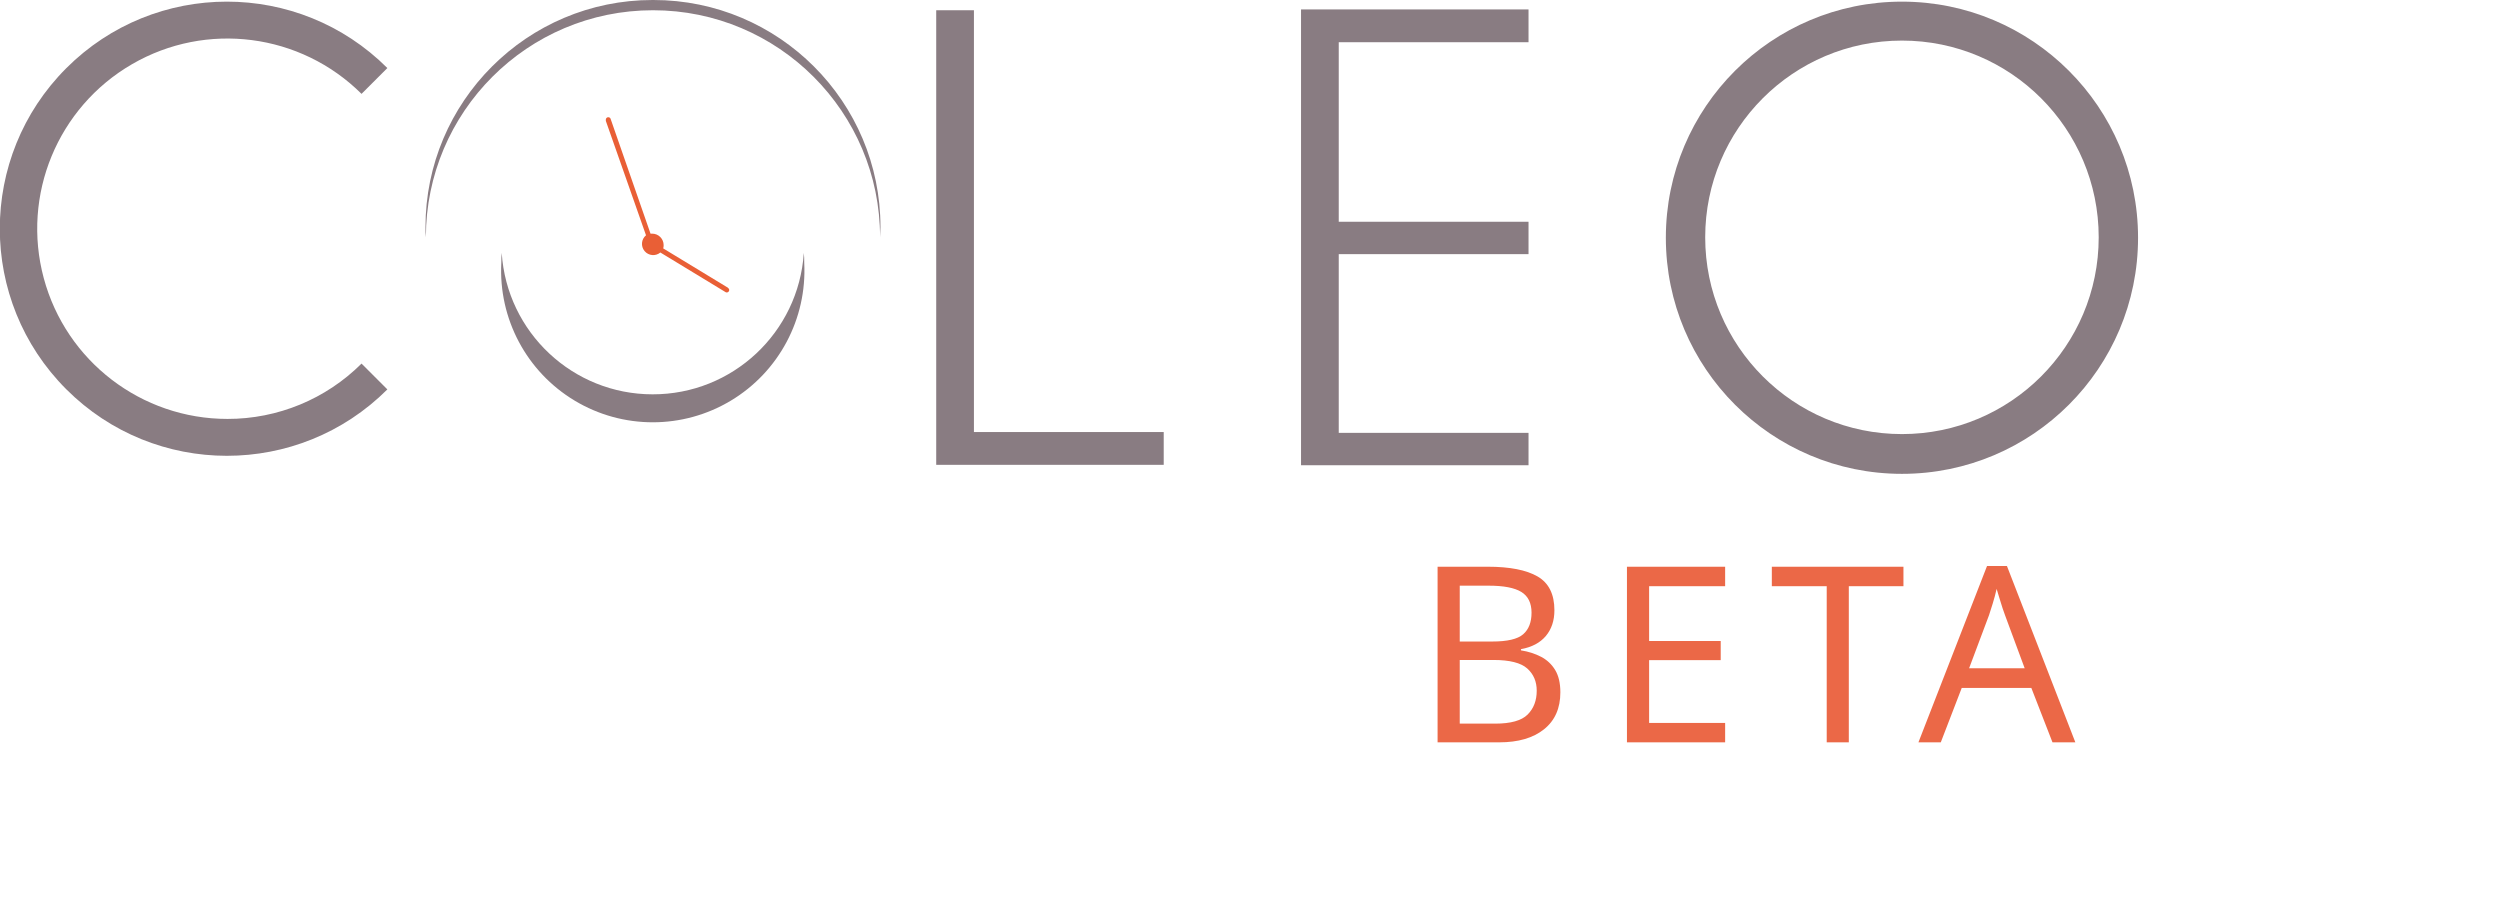
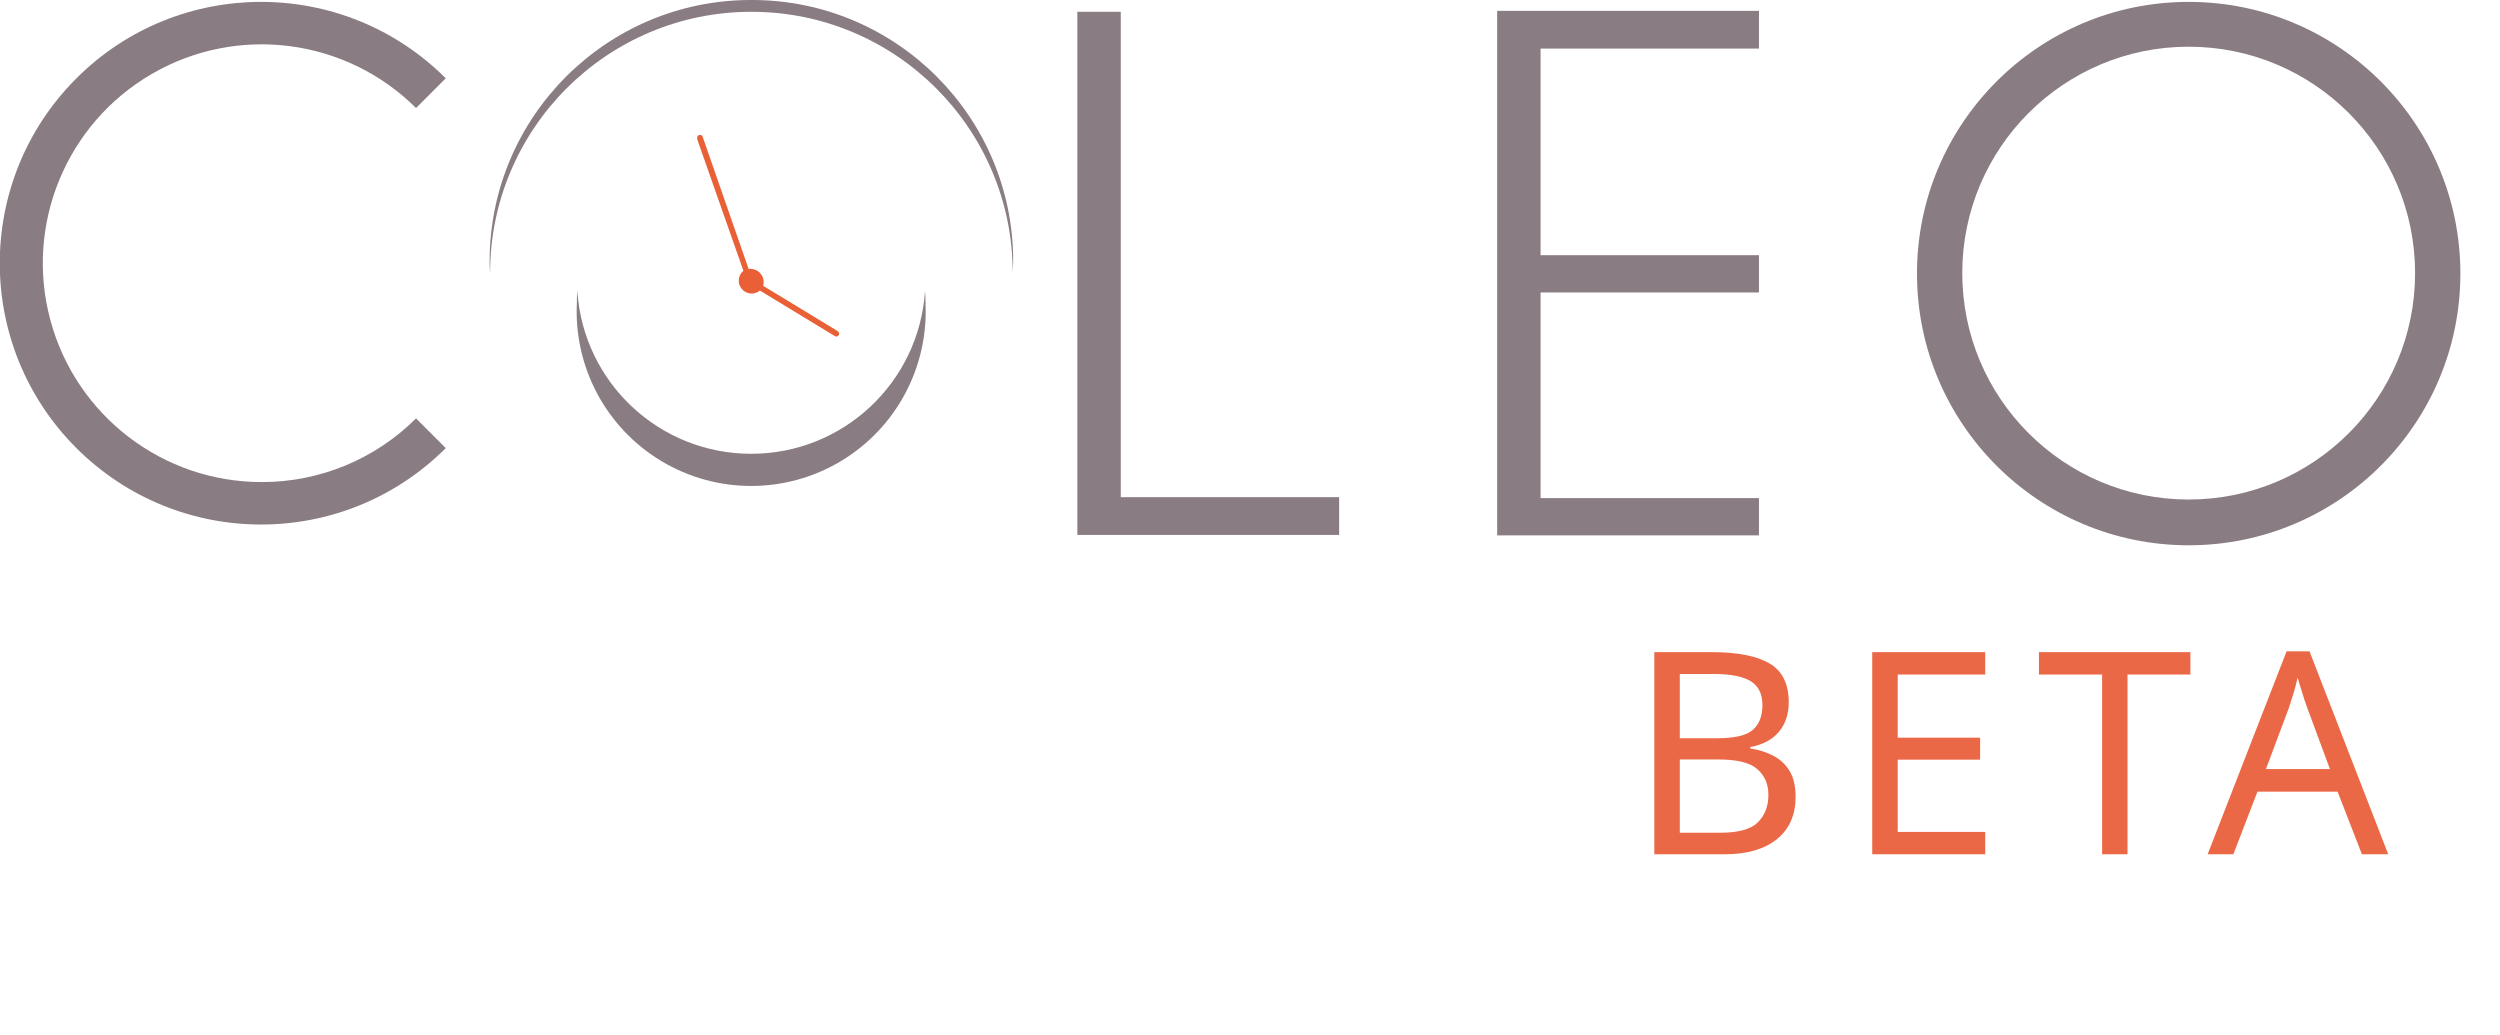
- <svg xmlns="http://www.w3.org/2000/svg" id="Calque_1" data-name="Calque 1" viewBox="0 0 609.9 219.4">
+ <svg xmlns="http://www.w3.org/2000/svg" id="Calque_1" data-name="Calque 1" viewBox="0 0 530 219.4">
  <defs>
    <style>.cls-1{fill:#897c82;}.cls-2{fill:#e95f36;}.cls-3{font-size:60px;fill:#eb6847;font-family:Geneva, Geneva;letter-spacing:0.12em;}</style>
  </defs>
  <g id="Calque_2" data-name="Calque 2">
    <g id="Calque_1-2" data-name="Calque 1-2">
      <path class="cls-1" d="M159.3,0a55.4,55.4,0,0,0-55.4,55.4h0a20.9,20.9,0,0,0,.1,2.5,55.4,55.4,0,0,1,110.8,0c0-.8.1-1.7.1-2.5A55.4,55.4,0,0,0,159.5,0Z" transform="translate(-0.1 0)" />
      <path class="cls-2" d="M177.7,70.2l-15.8-9.6a2.7,2.7,0,0,0,.1-.8,2.8,2.8,0,0,0-2.8-2.8h-.4l-9.7-27.9a.6.6,0,0,0-1.2.2v.2l9.8,27.9a2.7,2.7,0,1,0,3.5,4.2L177,71.2a.6.6,0,1,0,.8-.9h-.1Z" transform="translate(-0.1 0)" />
      <path class="cls-1" d="M159.3,96.2a36.9,36.9,0,0,1-36.8-34.5,19.3,19.3,0,0,0-.1,2.4,37,37,0,1,0,73.9,0,19.3,19.3,0,0,0-.1-2.4A36.9,36.9,0,0,1,159.3,96.2Z" transform="translate(-0.1 0)" />
      <path class="cls-1" d="M55.6,102.2A46.4,46.4,0,1,1,88.3,22.9l6.3-6.3a55.4,55.4,0,1,0,0,78.4l-6.3-6.3A46.2,46.2,0,0,1,55.6,102.2Z" transform="translate(-0.1 0)" />
      <polygon class="cls-1" points="237.6 105.4 237.6 2.5 228.4 2.5 228.4 113.4 283.9 113.4 283.9 105.4 237.6 105.4" />
      <path class="cls-1" d="M464.1.4A57.6,57.6,0,1,0,521.7,58,57.6,57.6,0,0,0,464.1.4Zm0,105.5a48,48,0,1,1,48-48h0A48,48,0,0,1,464.1,105.9Z" transform="translate(-0.1 0)" />
      <polygon class="cls-1" points="372.9 10.3 372.9 2.3 317.4 2.3 317.4 2.6 317.4 10.3 317.4 54.1 317.4 62 317.4 113.5 372.9 113.5 372.9 105.6 326.6 105.6 326.6 62 372.9 62 372.9 54.1 326.6 54.1 326.6 10.3 372.9 10.3" />
    </g>
  </g>
  <text class="cls-3" transform="translate(344.9 181.1)">BETA</text>
</svg>
